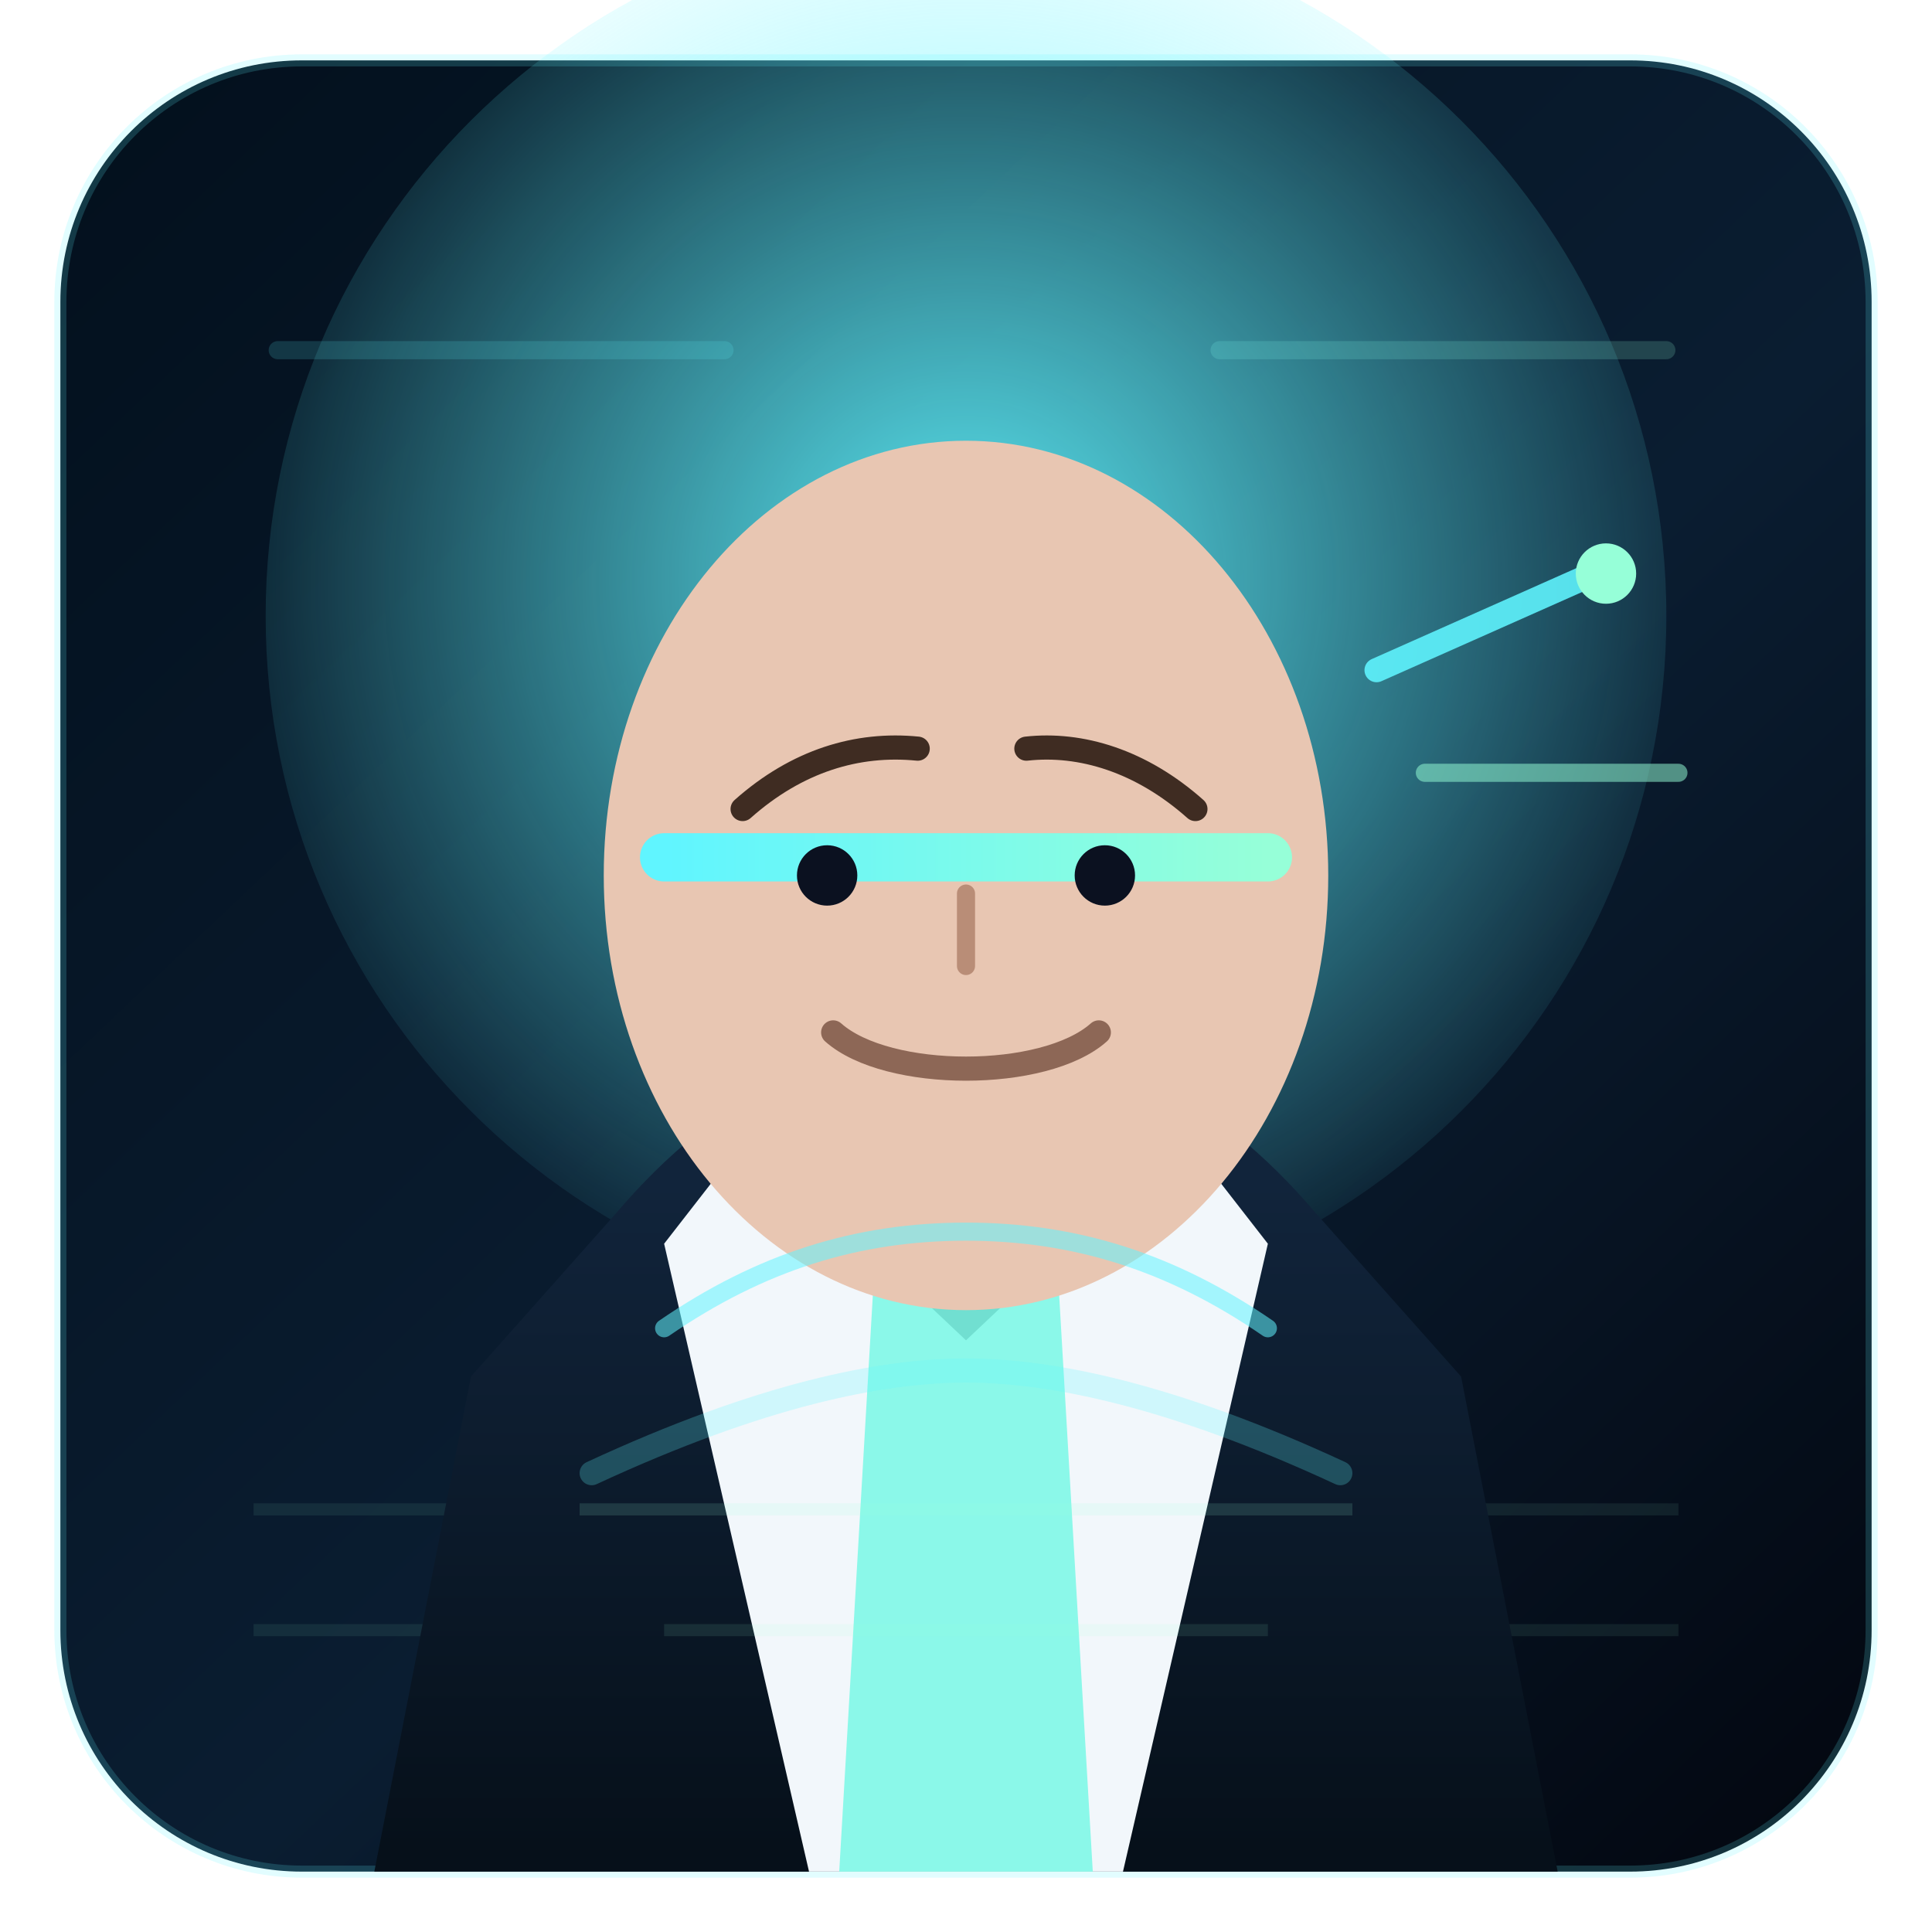
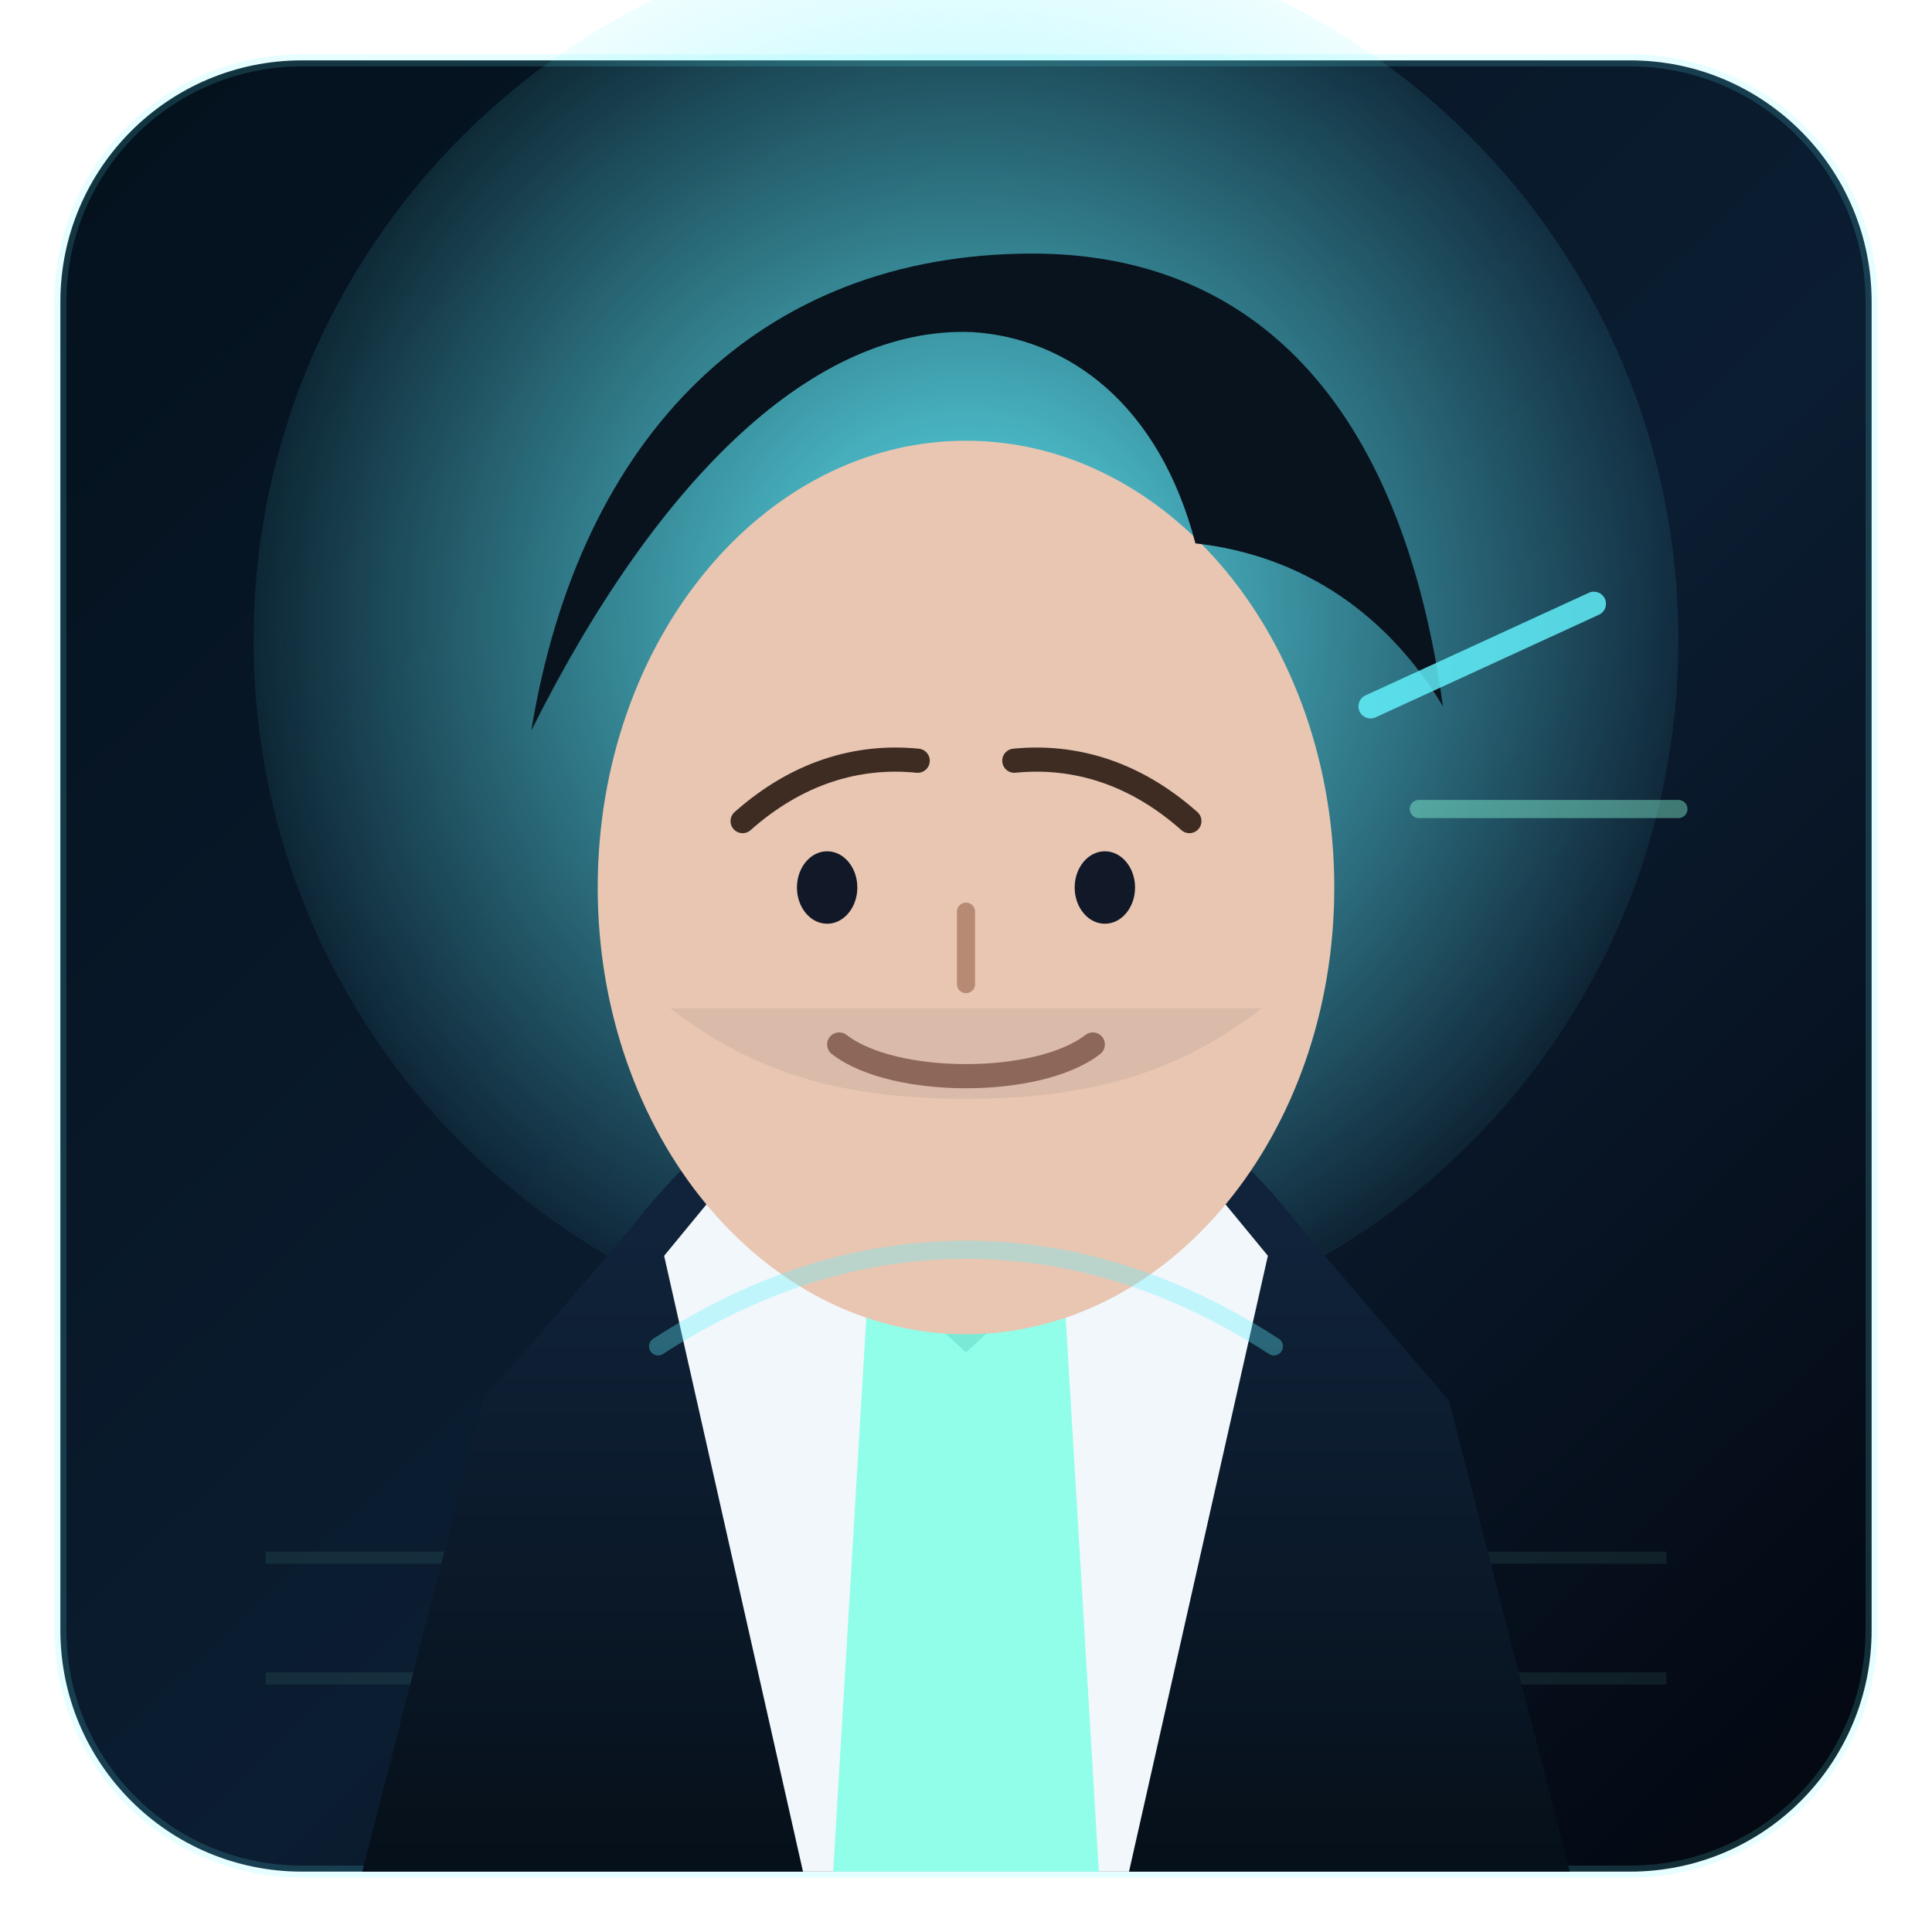
<svg xmlns="http://www.w3.org/2000/svg" width="320" height="320" viewBox="0 0 320 320" fill="none">
  <defs>
    <linearGradient id="ll-bg" x1="18" y1="10" x2="302" y2="310" gradientUnits="userSpaceOnUse">
-       <stop stop-color="#03101D" />
-       <stop offset="0.56" stop-color="#0A1D31" />
+       <stop stop-color="#04111d" />
+       <stop offset="0.56" stop-color="#0b1d31" />
      <stop offset="1" stop-color="#030710" />
    </linearGradient>
-     <radialGradient id="ll-halo" cx="0" cy="0" r="1" gradientUnits="userSpaceOnUse" gradientTransform="translate(160 96) rotate(90) scale(132)">
-       <stop stop-color="#60F5FF" stop-opacity="0.94" />
-       <stop offset="1" stop-color="#60F5FF" stop-opacity="0" />
+     <radialGradient id="ll-halo" cx="0" cy="0" r="1" gradientUnits="userSpaceOnUse" gradientTransform="translate(160 102) rotate(90) scale(130)">
+       <stop stop-color="#63f3ff" stop-opacity="0.92" />
+       <stop offset="1" stop-color="#63f3ff" stop-opacity="0" />
    </radialGradient>
-     <linearGradient id="ll-suit" x1="160" y1="196" x2="160" y2="306" gradientUnits="userSpaceOnUse">
-       <stop stop-color="#11243B" />
-       <stop offset="1" stop-color="#06101A" />
-     </linearGradient>
-     <linearGradient id="ll-visor" x1="110" y1="142" x2="210" y2="142" gradientUnits="userSpaceOnUse">
-       <stop stop-color="#60F5FF" />
-       <stop offset="1" stop-color="#96FFD8" />
+     <linearGradient id="ll-suit" x1="160" y1="204" x2="160" y2="308" gradientUnits="userSpaceOnUse">
+       <stop stop-color="#10233a" />
+       <stop offset="1" stop-color="#06101a" />
    </linearGradient>
  </defs>
  <rect x="10" y="10" width="300" height="300" rx="40" fill="url(#ll-bg)" />
-   <rect x="10" y="10" width="300" height="300" rx="40" stroke="#60F5FF" stroke-opacity="0.18" stroke-width="2" />
-   <path d="M46 58L120 58" stroke="#60F5FF" stroke-opacity="0.16" stroke-width="3" stroke-linecap="round" />
-   <path d="M202 58H276" stroke="#96FFD8" stroke-opacity="0.18" stroke-width="3" stroke-linecap="round" />
-   <path d="M42 250H278" stroke="#96FFD8" stroke-opacity="0.08" stroke-width="2" />
-   <path d="M42 270H278" stroke="#96FFD8" stroke-opacity="0.08" stroke-width="2" />
-   <circle cx="160" cy="102" r="116" fill="url(#ll-halo)" />
-   <path d="M62 310L78 228L102 201C119 181 138 172 160 172C182 172 201 181 218 201L242 228L258 310H62Z" fill="url(#ll-suit)" />
-   <path d="M124 188L160 222L196 188L210 206L186 310H134L110 206L124 188Z" fill="#F2F7FB" />
-   <path d="M146 190L160 208L174 190L181 310H139L146 190Z" fill="#7EF8E6" fill-opacity="0.88" />
-   <ellipse cx="160" cy="145" rx="60" ry="72" fill="#E8C6B2" />
-   M92 120C102 68 132 44 172 44C207 44 234 69 238 117C228 101 214 90 196 88C187 61 169 52 150 53C130 54 112 77 92 120Z
-   <path d="M110 142H210" stroke="url(#ll-visor)" stroke-width="8" stroke-linecap="round" />
-   <path d="M123 134C132 126 142 123 152 124" stroke="#3F2C22" stroke-width="4" stroke-linecap="round" />
-   <path d="M170 124C179 123 189 126 198 134" stroke="#3F2C22" stroke-width="4" stroke-linecap="round" />
-   <circle cx="137" cy="145" r="5" fill="#0B1120" />
-   <circle cx="183" cy="145" r="5" fill="#0B1120" />
-   <path d="M160 148V160" stroke="#B98D77" stroke-width="3" stroke-linecap="round" />
-   <path d="M138 171C147 179 173 179 182 171" stroke="#8D6756" stroke-width="4" stroke-linecap="round" />
-   <path d="M110 220C126 209 142 204 160 204C178 204 194 209 210 220" stroke="#60F5FF" stroke-opacity="0.54" stroke-width="3" stroke-linecap="round" />
-   <path d="M96 250H224" stroke="#96FFD8" stroke-opacity="0.14" stroke-width="2" />
-   <path d="M110 270H210" stroke="#96FFD8" stroke-opacity="0.1" stroke-width="2" />
-   <path d="M228 111L264 95" stroke="#60F5FF" stroke-width="4" stroke-linecap="round" stroke-opacity="0.88" />
-   <path d="M236 128H278" stroke="#96FFD8" stroke-width="3" stroke-linecap="round" stroke-opacity="0.52" />
-   <circle cx="266" cy="95" r="5" fill="#96FFD8" />
-   <path d="M98 244C126 231 146 227 160 227C174 227 194 231 222 244" stroke="#60F5FF" stroke-opacity="0.24" stroke-width="4" stroke-linecap="round" />
+   <rect x="10" y="10" width="300" height="300" rx="40" stroke="#63f3ff" stroke-opacity="0.16" stroke-width="2" />
+   <circle cx="160" cy="106" r="118" fill="url(#ll-halo)" />
+   <path d="M44 258H276" stroke="#8cffdb" stroke-opacity="0.08" stroke-width="2" />
+   <path d="M44 278H276" stroke="#8cffdb" stroke-opacity="0.08" stroke-width="2" />
+   <path d="M60 310L80 232L104 204C121 182 140 172 160 172C180 172 199 182 216 204L240 232L260 310H60Z" fill="url(#ll-suit)" />
+   <path d="M124 191L160 224L196 191L210 208L187 310H133L110 208L124 191Z" fill="#f1f7fb" />
+   <path d="M145 193L160 211L175 193L182 310H138L145 193Z" fill="#86ffe7" fill-opacity="0.9" />
+   <ellipse cx="160" cy="147" rx="61" ry="74" fill="#e8c6b2" />
+   <path d="M111 167C124 177 138 182 160 182C182 182 196 177 209 167" fill="#000" fill-opacity="0.06" />
+   <path d="M88 121C96 72 126 42 171 42C207 42 232 66 239 117C230 102 216 92 198 90C192 67 177 56 161 55C135 54 109 79 88 121Z" fill="#09131d" />
+   <path d="M123 136C132 128 142 125 152 126" stroke="#3e2c23" stroke-width="4" stroke-linecap="round" />
+   <path d="M168 126C178 125 188 128 197 136" stroke="#3e2c23" stroke-width="4" stroke-linecap="round" />
+   <ellipse cx="137" cy="147" rx="5" ry="6" fill="#111827" />
+   <ellipse cx="183" cy="147" rx="5" ry="6" fill="#111827" />
+   <path d="M160 151V163" stroke="#b78a73" stroke-width="3" stroke-linecap="round" />
+   <path d="M139 173C148 180 172 180 181 173" stroke="#8d6758" stroke-width="4" stroke-linecap="round" />
+   <path d="M109 223C126 212 143 207 160 207C177 207 194 212 211 223" stroke="#63f3ff" stroke-opacity="0.34" stroke-width="3" stroke-linecap="round" />
+   <path d="M227 117L264 100" stroke="#63f3ff" stroke-width="4" stroke-linecap="round" stroke-opacity="0.82" />
+   <path d="M235 134H278" stroke="#8cffdb" stroke-width="3" stroke-linecap="round" stroke-opacity="0.42" />
</svg>
